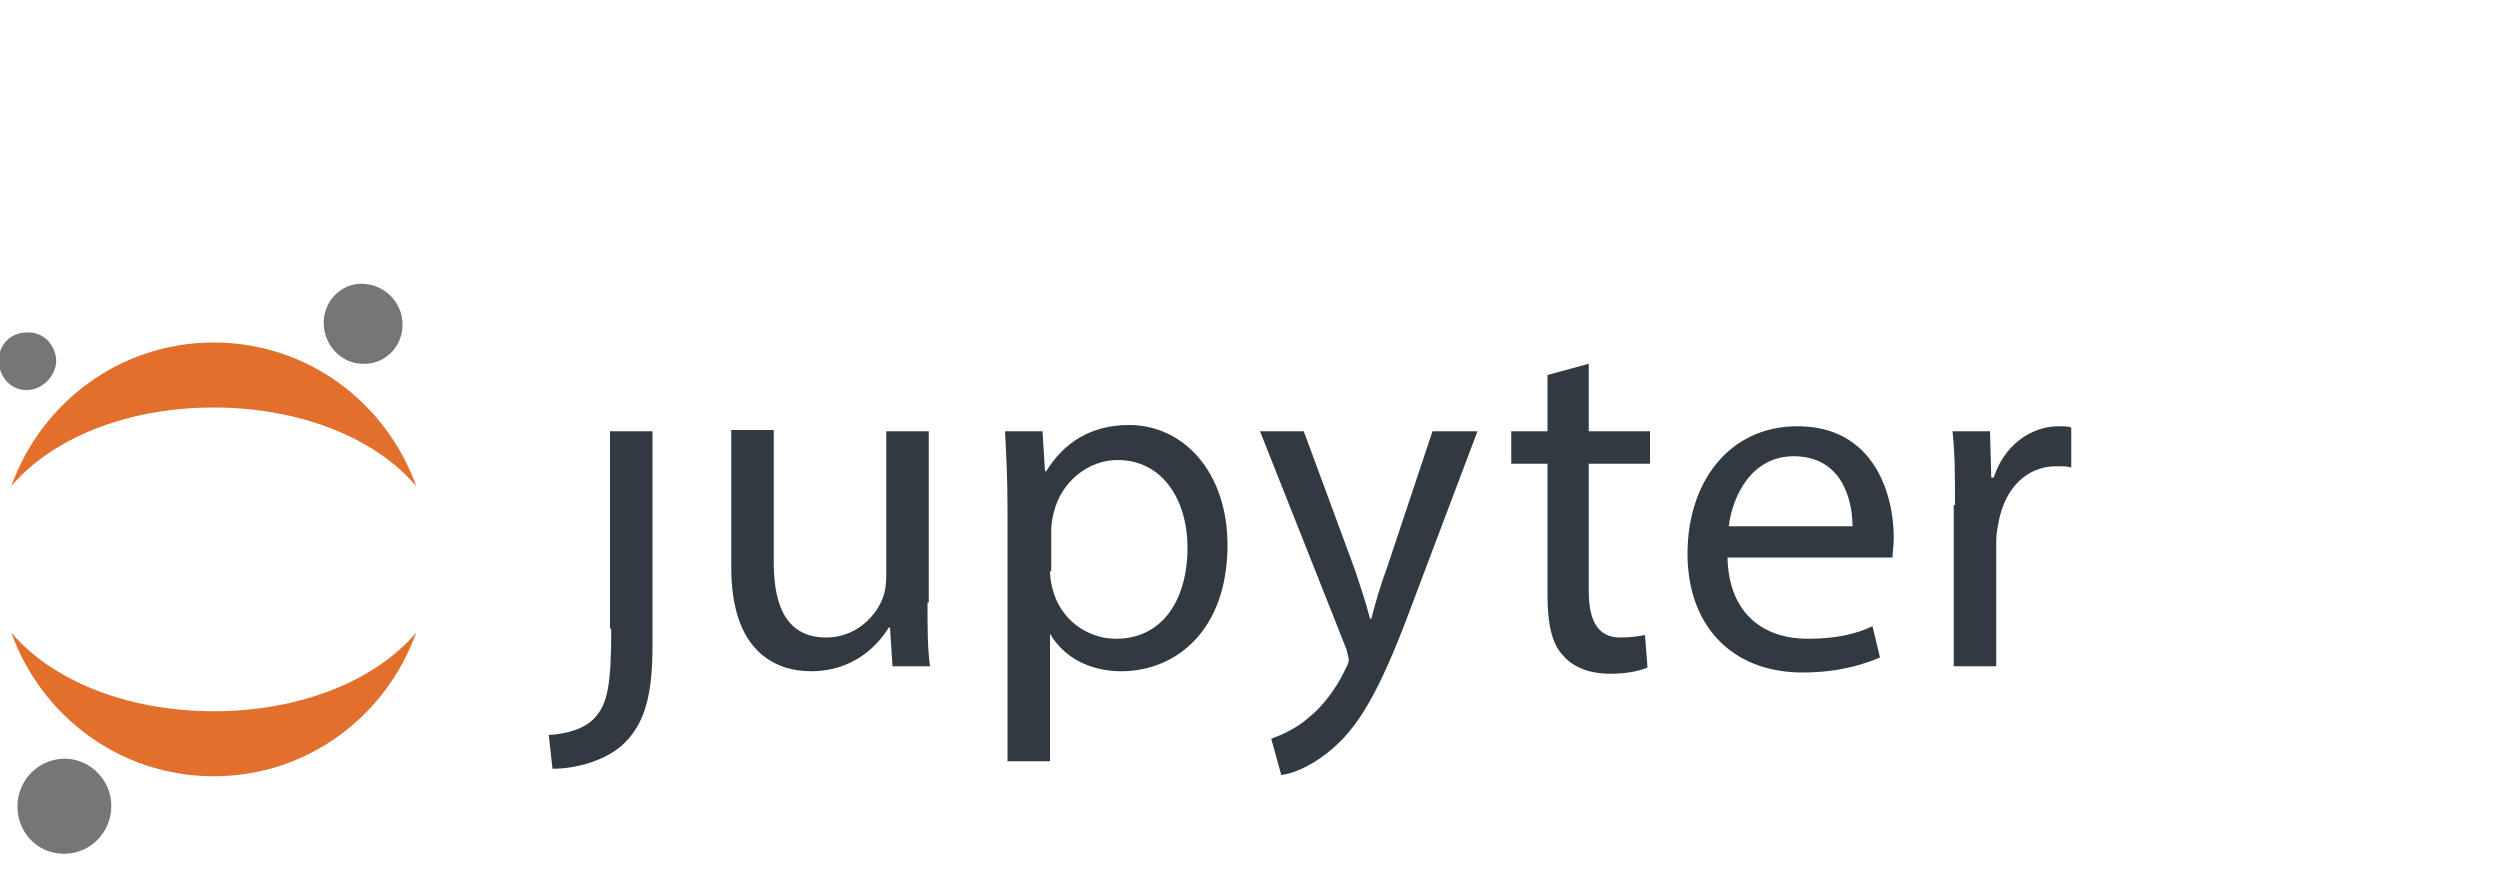
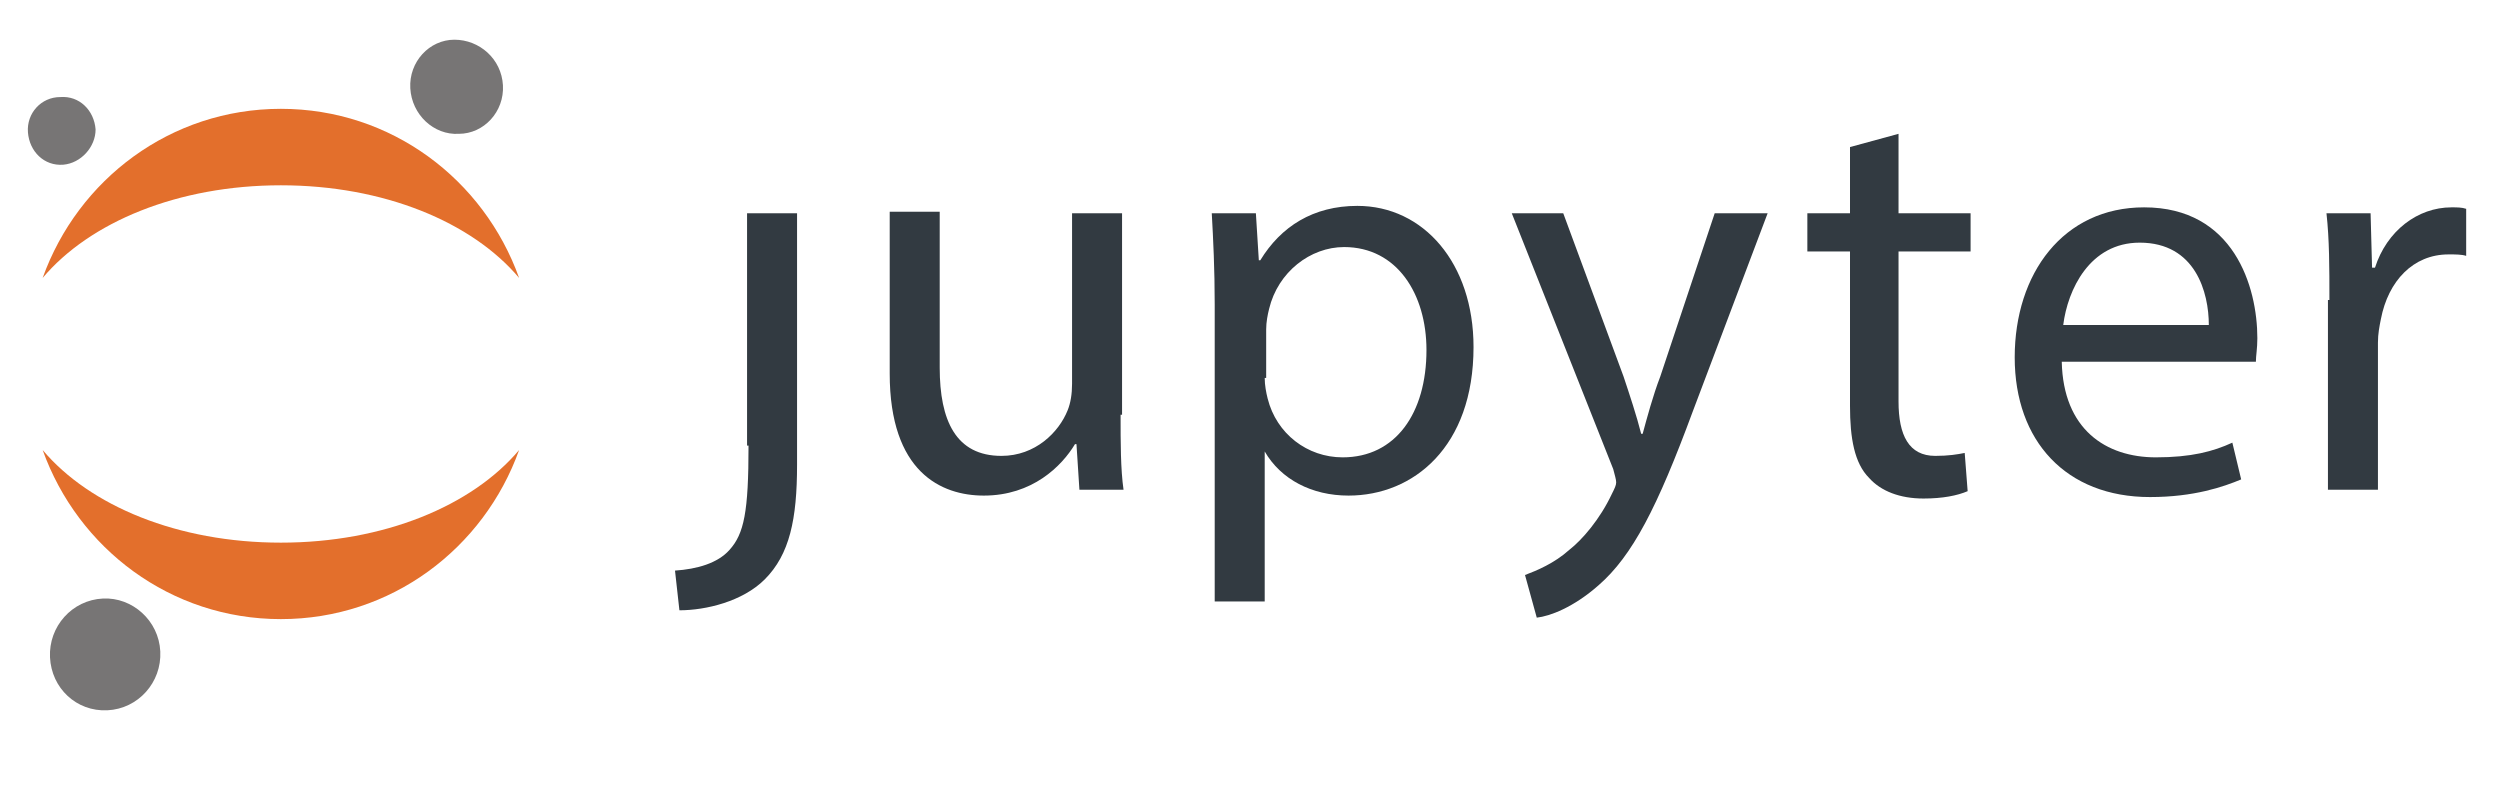
- <svg xmlns="http://www.w3.org/2000/svg" version="1.1" id="Layer_1" x="0px" y="0px" viewBox="28 0 200 70" xml:space="preserve">
-   <path id="D_Glow_1_" display="none" fill="none" stroke="#683E98" stroke-miterlimit="10" d="M114.9,47.5V36.8l-7.8,3.1v10.2  c-1.6-0.7-3.3-1-5-1c-7.1,0-12.8,5.7-12.8,12.8c0,0.2,0,0.5,0,0.7c3.2-0.8,5.8-2.9,7.4-5.7c0.5,0.1,1.1,0.2,1.6,0.2  c1-0.8,2.3-1.3,3.7-1.3c1,0,1.9,0.2,2.7,0.6C109.2,55.1,112.9,51.8,114.9,47.5z" />
-   <path id="Fill-1" fill="#323A41" d="M76.9,50.3c0,4.5-0.3,6-1.3,7.1c-0.8,0.9-2.2,1.3-3.7,1.4l0.3,2.7c1.8,0,4.3-0.6,5.8-2.1  c1.7-1.7,2.2-4.1,2.2-7.8V34.5h-3.4V50.3" />
-   <path id="Fill-2" fill="#323A41" d="M102.2,48.2c0,1.9,0,3.7,0.2,5.1h-3l-0.2-3.1h-0.1c-0.9,1.5-2.9,3.5-6.2,3.5  c-2.9,0-6.4-1.6-6.4-8.3v-11h3.4V45c0,3.6,1.1,6,4.2,6c2.3,0,3.9-1.6,4.5-3.1c0.2-0.5,0.3-1.1,0.3-1.8V34.5h3.4V48.2" />
-   <path id="Fill-3" fill="#323A41" d="M108.6,40.7c0-2.4-0.1-4.4-0.2-6.2h3l0.2,3.2h0.1c1.4-2.3,3.6-3.7,6.6-3.7  c4.5,0,7.9,3.9,7.9,9.6c0,6.8-4.1,10.1-8.5,10.1c-2.5,0-4.6-1.1-5.7-3H112v10.2h-3.4V40.7L108.6,40.7z M112,45.7  c0,0.5,0.1,1,0.2,1.4c0.6,2.4,2.7,4,5.1,4c3.6,0,5.7-3,5.7-7.3c0-3.8-2-7-5.6-7c-2.3,0-4.5,1.7-5.1,4.2c-0.1,0.4-0.2,0.9-0.2,1.4  V45.7L112,45.7z" />
-   <path id="Fill-4" fill="#323A41" d="M132.3,34.5l4.1,11.1c0.4,1.2,0.9,2.7,1.2,3.9h0.1c0.3-1.1,0.7-2.6,1.2-3.9l3.7-11.1h3.6  L141.1,48c-2.4,6.5-4.1,9.8-6.4,11.8c-1.7,1.5-3.3,2.1-4.2,2.2l-0.8-2.9c0.8-0.3,2-0.8,3-1.7c0.9-0.7,2.1-2.1,2.9-3.8  c0.2-0.4,0.3-0.6,0.3-0.8c0-0.2-0.1-0.5-0.2-0.9l-6.9-17.4H132.3" />
-   <path id="Fill-5" fill="#323A41" d="M155.1,29.1v5.4h4.9v2.6h-4.9v10.2c0,2.3,0.7,3.7,2.5,3.7c0.9,0,1.5-0.1,2-0.2l0.2,2.6  c-0.7,0.3-1.7,0.5-3,0.5c-1.6,0-2.9-0.5-3.7-1.4c-1-1-1.3-2.7-1.3-4.9V37.1h-2.9v-2.6h2.9V30L155.1,29.1" />
-   <path id="Fill-6" fill="#323A41" d="M166.2,44.6c0.1,4.6,3,6.5,6.4,6.5c2.4,0,3.9-0.4,5.2-1l0.6,2.5c-1.2,0.5-3.2,1.2-6.2,1.2  c-5.7,0-9.2-3.8-9.2-9.5s3.3-10.2,8.8-10.2c6.1,0,7.7,5.4,7.7,8.9c0,0.7-0.1,1.2-0.1,1.6H166.2L166.2,44.6z M176.2,42.1  c0-2.2-0.9-5.6-4.7-5.6c-3.4,0-4.9,3.2-5.2,5.6H176.2L176.2,42.1z" />
-   <path id="Fill-7" fill="#323A41" d="M184.4,40.4c0-2.2,0-4.1-0.2-5.9h3l0.1,3.7h0.2c0.8-2.5,2.9-4.1,5.2-4.1c0.4,0,0.7,0,1,0.1v3.2  c-0.3-0.1-0.7-0.1-1.2-0.1c-2.4,0-4.1,1.8-4.6,4.4c-0.1,0.5-0.2,1-0.2,1.6v10h-3.4V40.4" />
-   <path id="Fill-8" fill="#777575" d="M60.2,25.8c0.1,1.8-1.3,3.3-3,3.3c-1.7,0.1-3.2-1.3-3.3-3.1c-0.1-1.8,1.3-3.3,3-3.3  S60.1,24,60.2,25.8" />
-   <path id="Fill-9" fill="#E36F2C" d="M45.1,56.9c-7,0-13-2.5-16.2-6.3c2.4,6.7,8.7,11.5,16.2,11.5s13.8-4.8,16.2-11.5  C58.1,54.4,52.1,56.9,45.1,56.9" />
-   <path id="Fill-10" fill="#E36F2C" d="M45.1,32.6c7,0,13,2.5,16.2,6.3c-2.4-6.7-8.7-11.5-16.2-11.5s-13.8,4.8-16.2,11.5  C32.1,35.1,38.1,32.6,45.1,32.6" />
-   <path id="Fill-11" fill="#777575" d="M36.9,64.3c0.1,2.1-1.5,3.9-3.6,4c-2.1,0.1-3.8-1.5-3.9-3.6c-0.1-2.1,1.5-3.9,3.6-4  C35,60.6,36.8,62.2,36.9,64.3" />
-   <path id="Fill-12" fill="#777575" d="M30.3,31.2c-1.3,0.1-2.3-0.9-2.4-2.2c-0.1-1.3,0.9-2.4,2.2-2.4c1.3-0.1,2.3,0.9,2.4,2.2  C32.5,30,31.5,31.1,30.3,31.2z" />
+ <svg xmlns="http://www.w3.org/2000/svg" version="1.1" id="Layer_1" x="0px" y="0px" viewBox="26 20 170 54" xml:space="preserve">
+   <path id="D_Glow_1_" display="none" fill="none" stroke="#683E98" stroke-miterlimit="10" d="M114.9,47.5V36.8l-7.8,3.1v10.2     c-1.6-0.7-3.3-1-5-1c-7.1,0-12.8,5.7-12.8,12.8c0,0.2,0,0.5,0,0.7c3.2-0.8,5.8-2.9,7.4-5.7c0.5,0.1,1.1,0.2,1.6,0.2     c1-0.8,2.3-1.3,3.7-1.3c1,0,1.9,0.2,2.7,0.6C109.2,55.1,112.9,51.8,114.9,47.5z" />
+   <path id="Fill-1" fill="#323A41" d="M76.9,50.3c0,4.5-0.3,6-1.3,7.1c-0.8,0.9-2.2,1.3-3.7,1.4l0.3,2.7c1.8,0,4.3-0.6,5.8-2.1     c1.7-1.7,2.2-4.1,2.2-7.8V34.5h-3.4V50.3" />
+   <path id="Fill-2" fill="#323A41" d="M102.2,48.2c0,1.9,0,3.7,0.2,5.1h-3l-0.2-3.1h-0.1c-0.9,1.5-2.9,3.5-6.2,3.5     c-2.9,0-6.4-1.6-6.4-8.3v-11h3.4V45c0,3.6,1.1,6,4.2,6c2.3,0,3.9-1.6,4.5-3.1c0.2-0.5,0.3-1.1,0.3-1.8V34.5h3.4V48.2" />
+   <path id="Fill-3" fill="#323A41" d="M108.6,40.7c0-2.4-0.1-4.4-0.2-6.2h3l0.2,3.2h0.1c1.4-2.3,3.6-3.7,6.6-3.7     c4.5,0,7.9,3.9,7.9,9.6c0,6.8-4.1,10.1-8.5,10.1c-2.5,0-4.6-1.1-5.7-3H112v10.2h-3.4V40.7L108.6,40.7z M112,45.7     c0,0.5,0.1,1,0.2,1.4c0.6,2.4,2.7,4,5.1,4c3.6,0,5.7-3,5.7-7.3c0-3.8-2-7-5.6-7c-2.3,0-4.5,1.7-5.1,4.2c-0.1,0.4-0.2,0.9-0.2,1.4     V45.7L112,45.7z" />
+   <path id="Fill-4" fill="#323A41" d="M132.3,34.5l4.1,11.1c0.4,1.2,0.9,2.7,1.2,3.9h0.1c0.3-1.1,0.7-2.6,1.2-3.9l3.7-11.1h3.6     L141.1,48c-2.4,6.5-4.1,9.8-6.4,11.8c-1.7,1.5-3.3,2.1-4.2,2.2l-0.8-2.9c0.8-0.3,2-0.8,3-1.7c0.9-0.7,2.1-2.1,2.9-3.8     c0.2-0.4,0.3-0.6,0.3-0.8c0-0.2-0.1-0.5-0.2-0.9l-6.9-17.4H132.3" />
+   <path id="Fill-5" fill="#323A41" d="M155.1,29.1v5.4h4.9v2.6h-4.9v10.2c0,2.3,0.7,3.7,2.5,3.7c0.9,0,1.5-0.1,2-0.2l0.2,2.6     c-0.7,0.3-1.7,0.5-3,0.5c-1.6,0-2.9-0.5-3.7-1.4c-1-1-1.3-2.7-1.3-4.9V37.1h-2.9v-2.6h2.9V30L155.1,29.1" />
+   <path id="Fill-6" fill="#323A41" d="M166.2,44.6c0.1,4.6,3,6.5,6.4,6.5c2.4,0,3.9-0.4,5.2-1l0.6,2.5c-1.2,0.5-3.2,1.2-6.2,1.2     c-5.7,0-9.2-3.8-9.2-9.5s3.3-10.2,8.8-10.2c6.1,0,7.7,5.4,7.7,8.9c0,0.7-0.1,1.2-0.1,1.6H166.2L166.2,44.6z M176.2,42.1     c0-2.2-0.9-5.6-4.7-5.6c-3.4,0-4.9,3.2-5.2,5.6H176.2L176.2,42.1z" />
+   <path id="Fill-7" fill="#323A41" d="M184.4,40.4c0-2.2,0-4.1-0.2-5.9h3l0.1,3.7h0.2c0.8-2.5,2.9-4.1,5.2-4.1c0.4,0,0.7,0,1,0.1v3.2     c-0.3-0.1-0.7-0.1-1.2-0.1c-2.4,0-4.1,1.8-4.6,4.4c-0.1,0.5-0.2,1-0.2,1.6v10h-3.4V40.4" />
+   <path id="Fill-8" fill="#777575" d="M60.2,25.8c0.1,1.8-1.3,3.3-3,3.3c-1.7,0.1-3.2-1.3-3.3-3.1c-0.1-1.8,1.3-3.3,3-3.3     S60.1,24,60.2,25.8" />
+   <path id="Fill-9" fill="#E36F2C" d="M45.1,56.9c-7,0-13-2.5-16.2-6.3c2.4,6.7,8.7,11.5,16.2,11.5s13.8-4.8,16.2-11.5     C58.1,54.4,52.1,56.9,45.1,56.9" />
+   <path id="Fill-10" fill="#E36F2C" d="M45.1,32.6c7,0,13,2.5,16.2,6.3c-2.4-6.7-8.7-11.5-16.2-11.5s-13.8,4.8-16.2,11.5     C32.1,35.1,38.1,32.6,45.1,32.6" />
+   <path id="Fill-11" fill="#777575" d="M36.9,64.3c0.1,2.1-1.5,3.9-3.6,4c-2.1,0.1-3.8-1.5-3.9-3.6c-0.1-2.1,1.5-3.9,3.6-4     C35,60.6,36.8,62.2,36.9,64.3" />
+   <path id="Fill-12" fill="#777575" d="M30.3,31.2c-1.3,0.1-2.3-0.9-2.4-2.2c-0.1-1.3,0.9-2.4,2.2-2.4c1.3-0.1,2.3,0.9,2.4,2.2     C32.5,30,31.5,31.1,30.3,31.2z" />
</svg>
